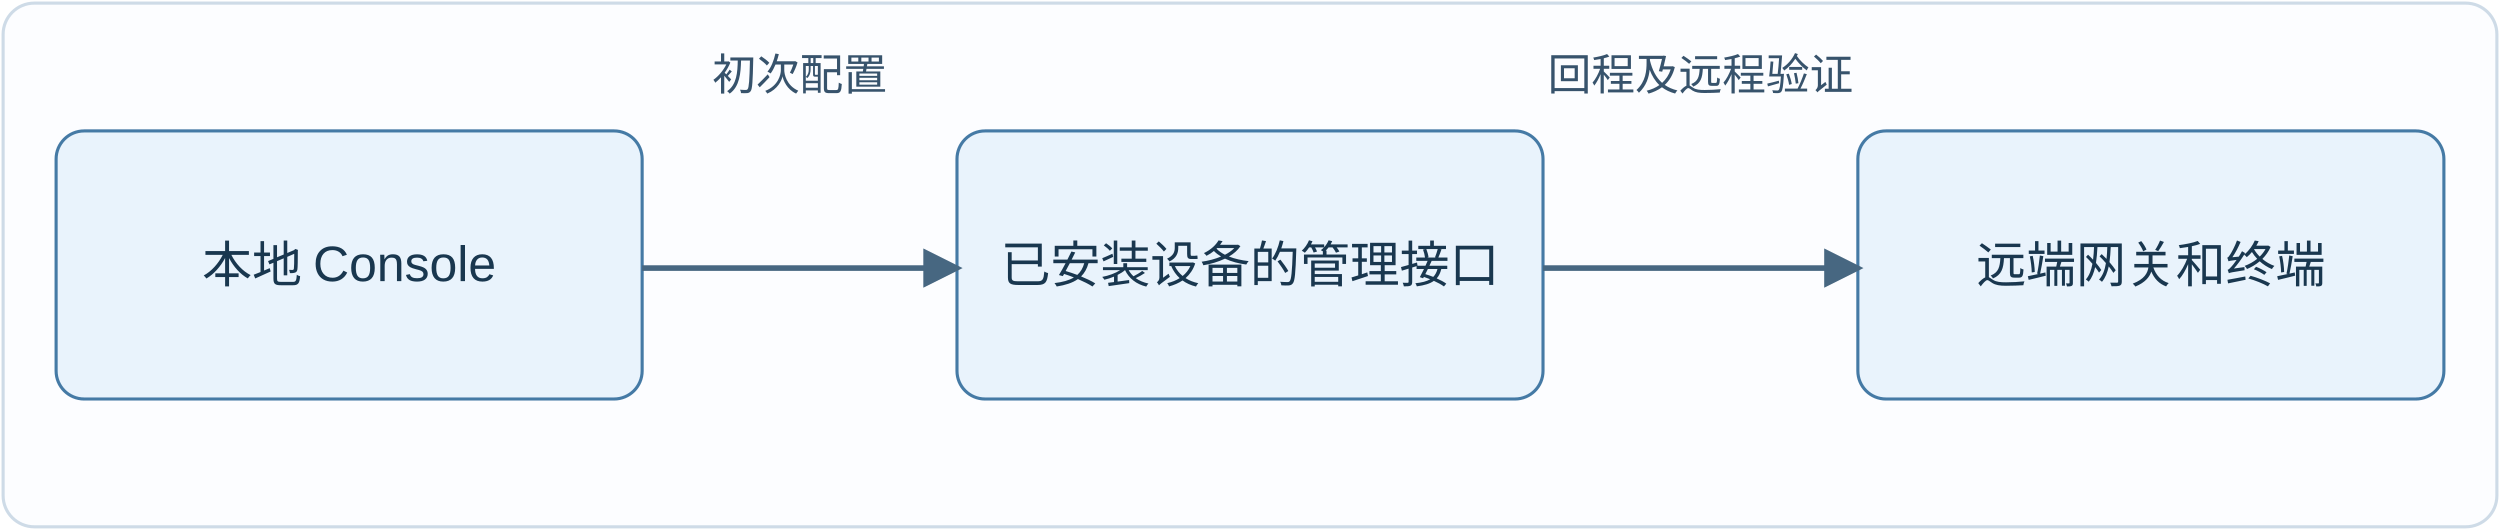
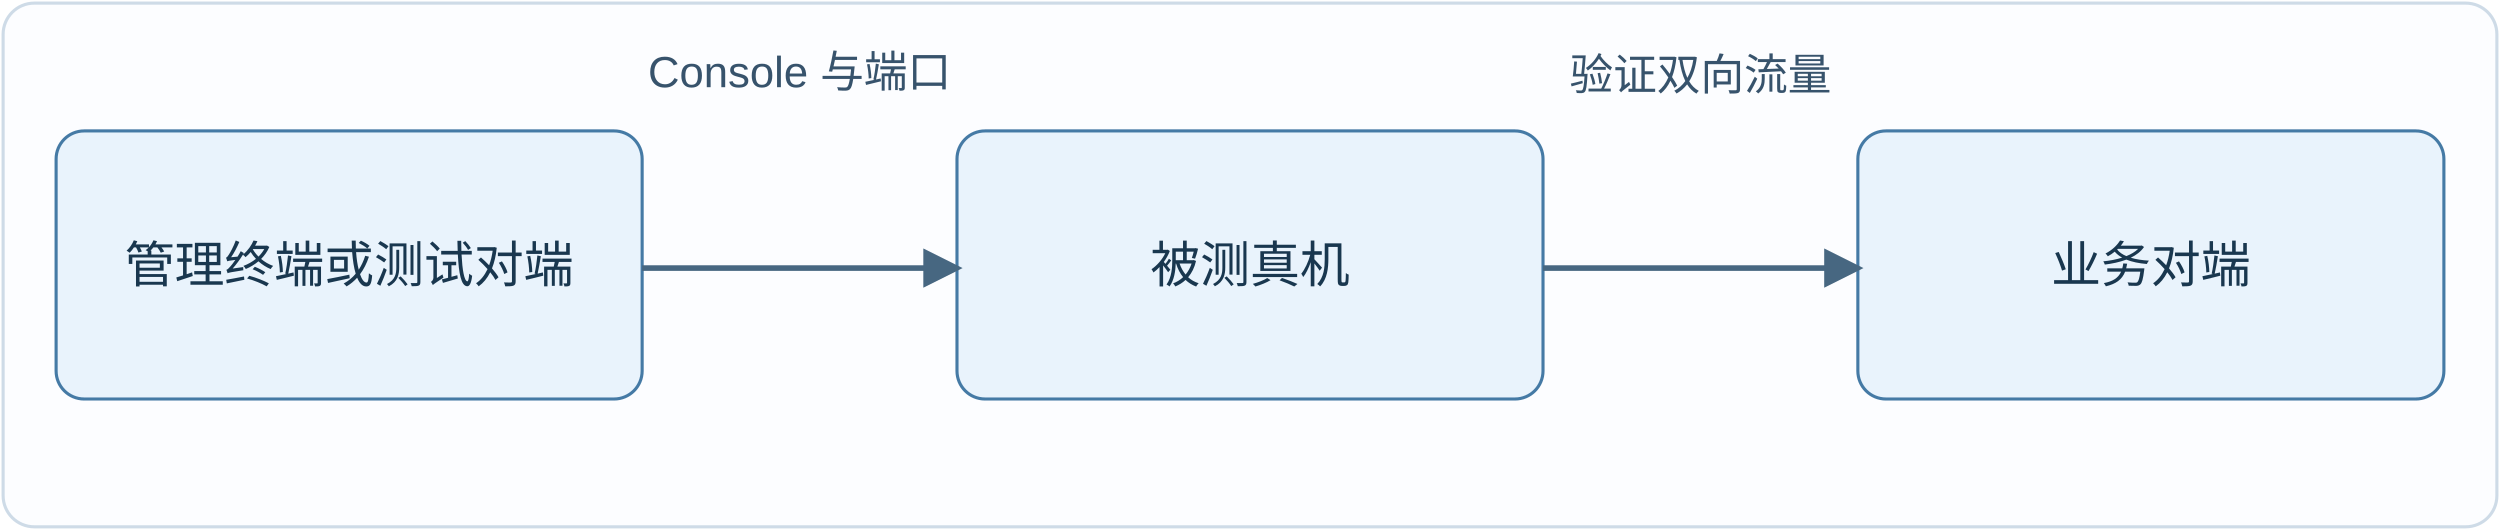
<svg xmlns="http://www.w3.org/2000/svg" viewBox="0 0 802 170" role="img" aria-labelledby="label">
  <defs>
    <marker id="arrow" markerWidth="7" markerHeight="7" refX="6" refY="3.5" orient="auto">
      <path d="M 0 0 L 7 3.5 L 0 7 Z" fill="#476781" />
    </marker>
  </defs>
  <rect x="1" y="1" width="800" height="168" rx="10" fill="#fcfdff" stroke="#cedbe7" />
  <g font-family="Arial, Microsoft YaHei, PingFang SC, sans-serif" text-anchor="middle" dominant-baseline="middle">
    <rect x="18" y="42" width="188" height="86" rx="9" fill="#e9f3fc" stroke="#457aa5" />
-     <text x="112" y="85" font-size="16" fill="#19374f">本地 Console</text>
+     <text x="112" y="85" font-size="16" fill="#19374f">管理终端或测试对端</text>
    <rect x="307" y="42" width="188" height="86" rx="9" fill="#e9f3fc" stroke="#457aa5" />
-     <text x="401" y="85" font-size="16" fill="#19374f">已安装设备的管理接口</text>
+     <text x="401" y="85" font-size="16" fill="#19374f">被测真机</text>
    <rect x="596" y="42" width="188" height="86" rx="9" fill="#e9f3fc" stroke="#457aa5" />
-     <text x="690" y="85" font-size="16" fill="#19374f">远端网关和终端</text>
+     <text x="690" y="85" font-size="16" fill="#19374f">业务对端</text>
    <path d="M 206 86 L 307 86" stroke="#476781" stroke-width="1.8" marker-end="url(#arrow)" fill="none" />
-     <text x="256.5" y="24" font-size="14" fill="#37536c">初次配置</text>
+     <text x="256.5" y="24" font-size="14" fill="#37536c">Console 与端口</text>
    <path d="M 495 86 L 596 86" stroke="#476781" stroke-width="1.8" marker-end="url(#arrow)" fill="none" />
-     <text x="545.5" y="24" font-size="14" fill="#37536c">回程及远程验证</text>
+     <text x="545.5" y="24" font-size="14" fill="#37536c">验证双向流量</text>
  </g>
</svg>
